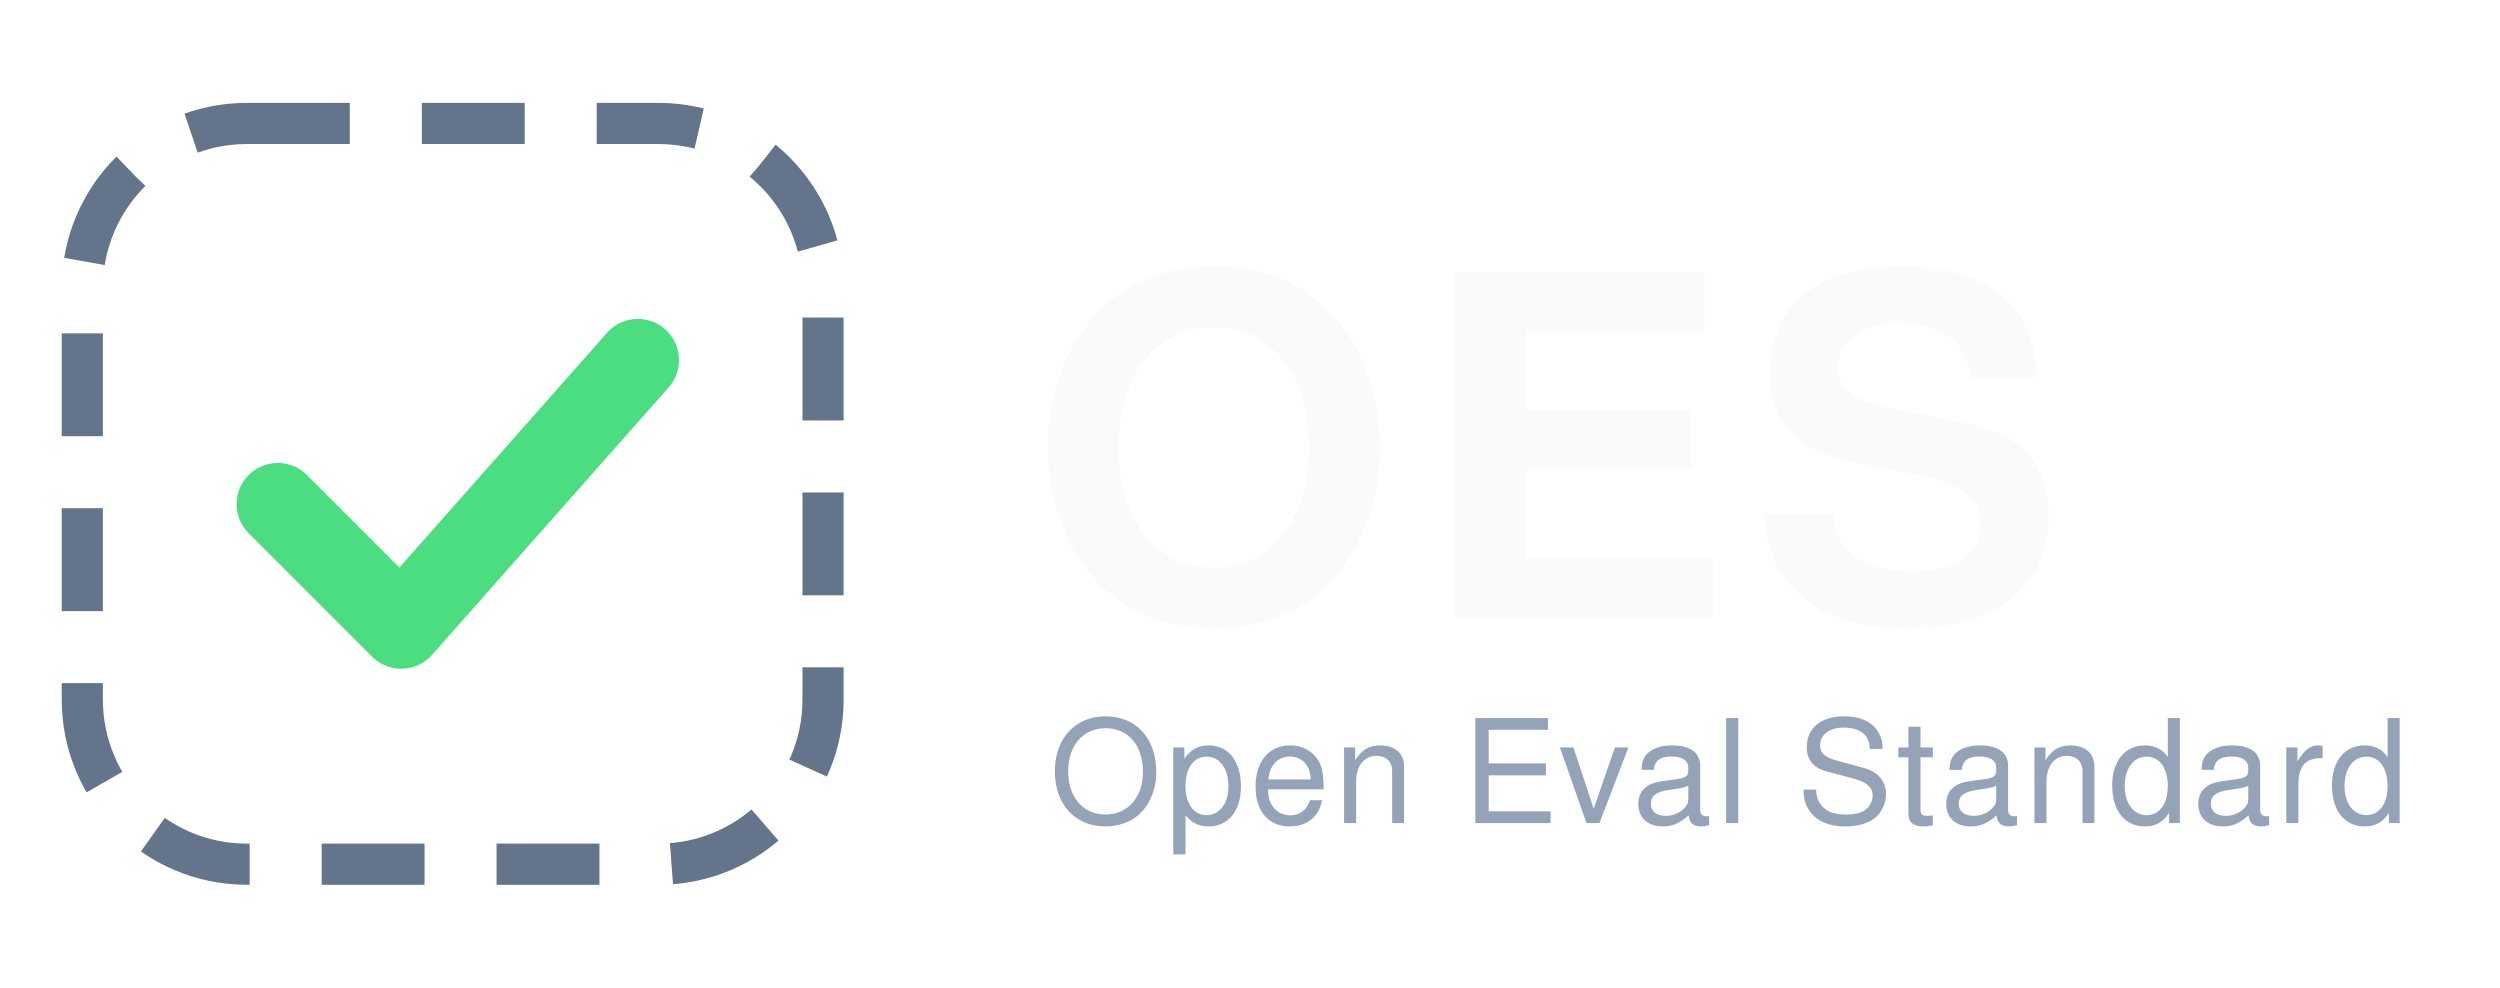
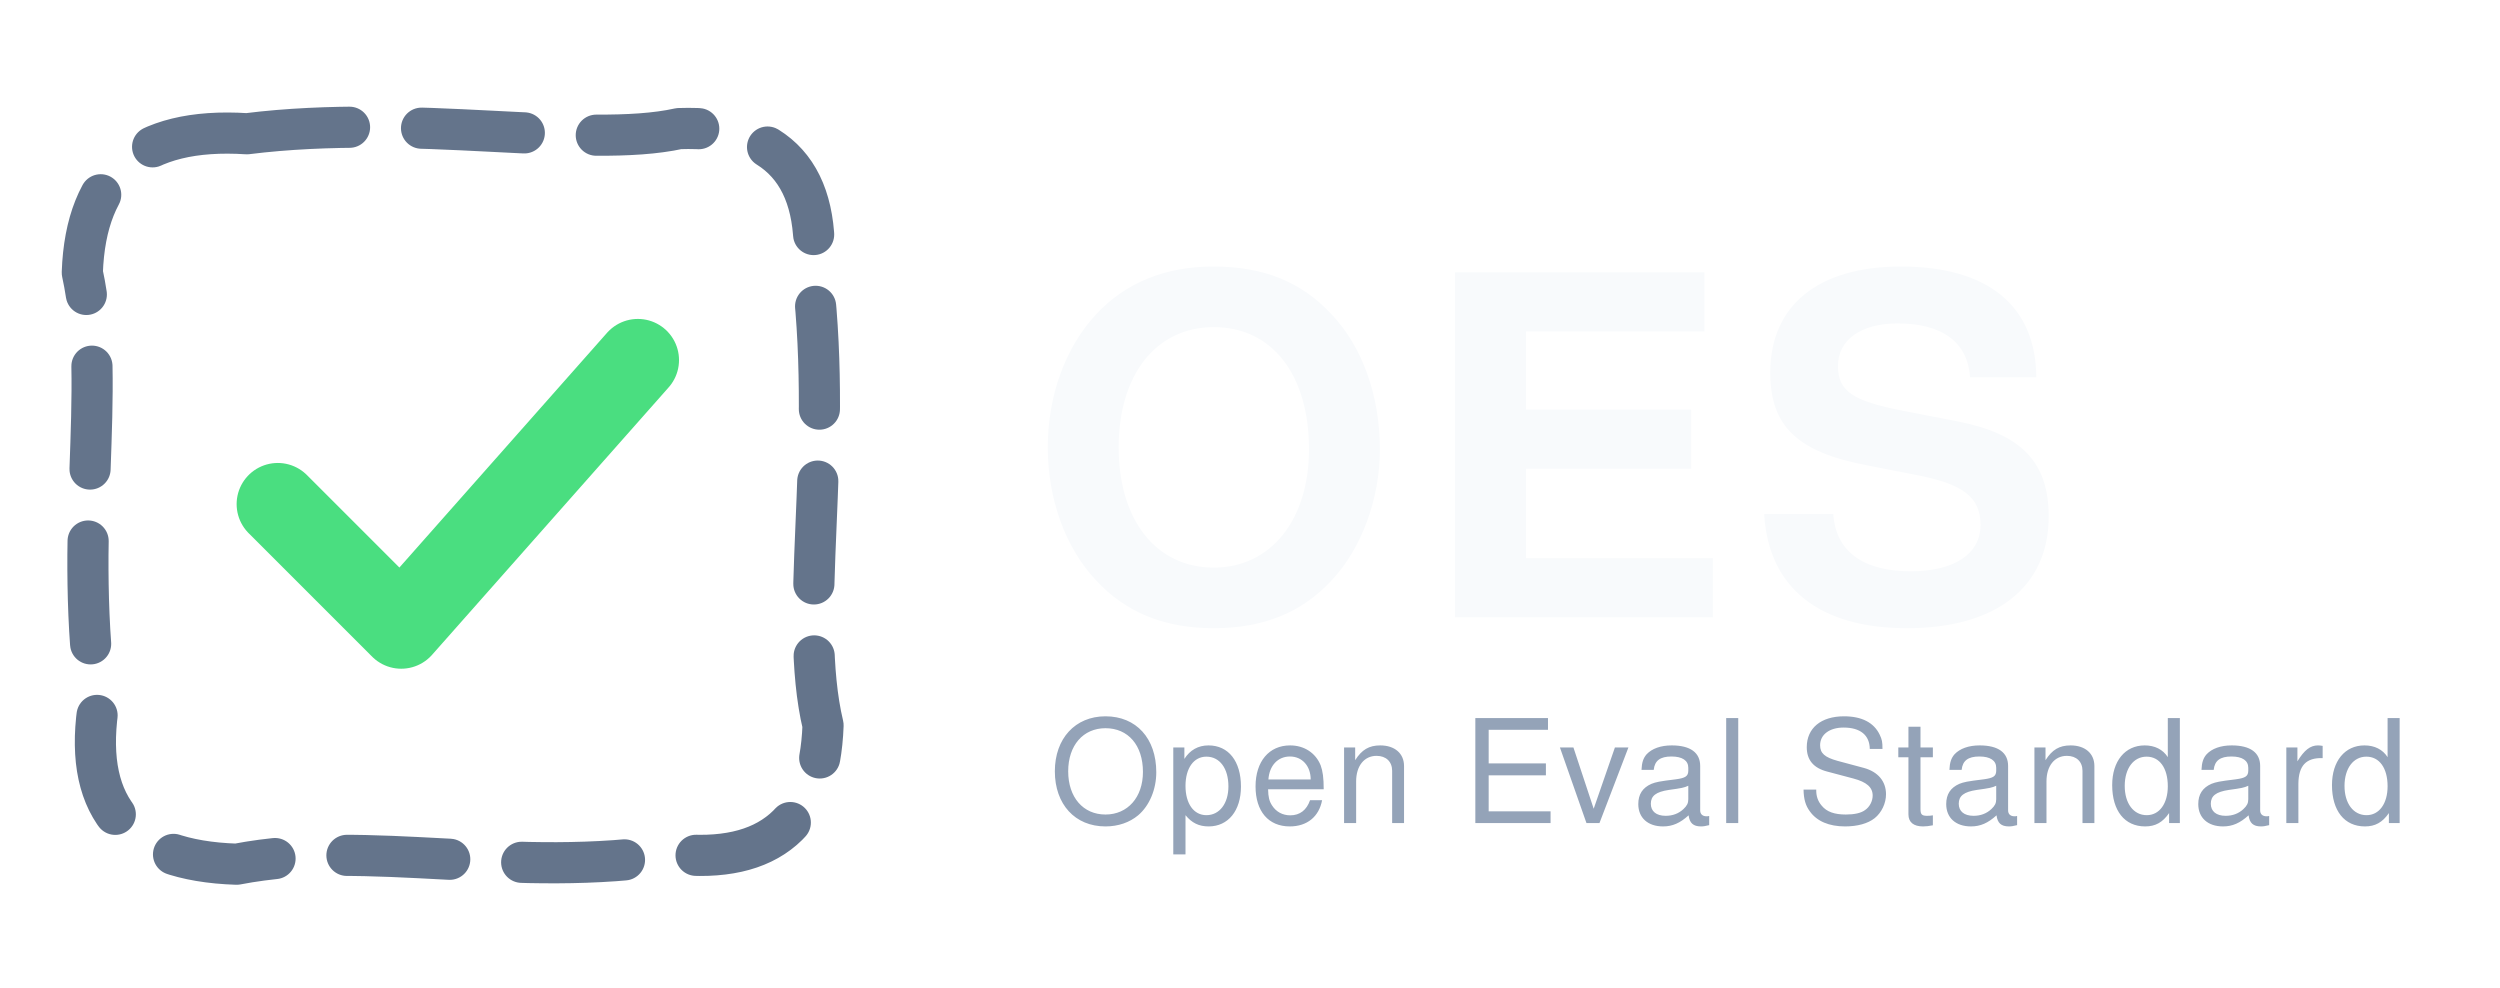
<svg xmlns="http://www.w3.org/2000/svg" width="243" height="96" viewBox="0 0 243 96" role="img" aria-label="OES, Open Eval Standard">
-   <rect x="8" y="12" width="72" height="72" rx="16" fill="none" stroke="#64748b" stroke-width="4" stroke-dasharray="10 7" />
+   <path d="M 24 13 C 40 11, 57 14.5, 66 12.5 Q 80.5 12, 79 27 C 81 44, 77.5 60, 80 70.5 Q 79.5 84.5, 65.5 83 C 50 85.5, 36 81.5, 23 84 Q 7.5 83.5, 9.5 69 C 7 52, 10.5 38, 8 26.5 Q 8.5 12, 24 13 Z" fill="none" stroke="#64748b" stroke-width="4" stroke-linecap="round" stroke-linejoin="round" stroke-dasharray="10 7" />
  <path d="M 27 49 L 39 61 L 62 35" fill="none" stroke="#4ade80" stroke-width="8" stroke-linecap="round" stroke-linejoin="round" />
  <text x="100" y="60" font-family="-apple-system, BlinkMacSystemFont, 'Segoe UI', Helvetica, Arial, sans-serif" font-size="46" font-weight="800" letter-spacing="2" fill="#f8fafc">OES</text>
  <text x="102" y="80" font-family="-apple-system, BlinkMacSystemFont, 'Segoe UI', Helvetica, Arial, sans-serif" font-size="14" font-weight="500" letter-spacing="0.4" fill="#94a3b8">Open Eval Standard</text>
</svg>
